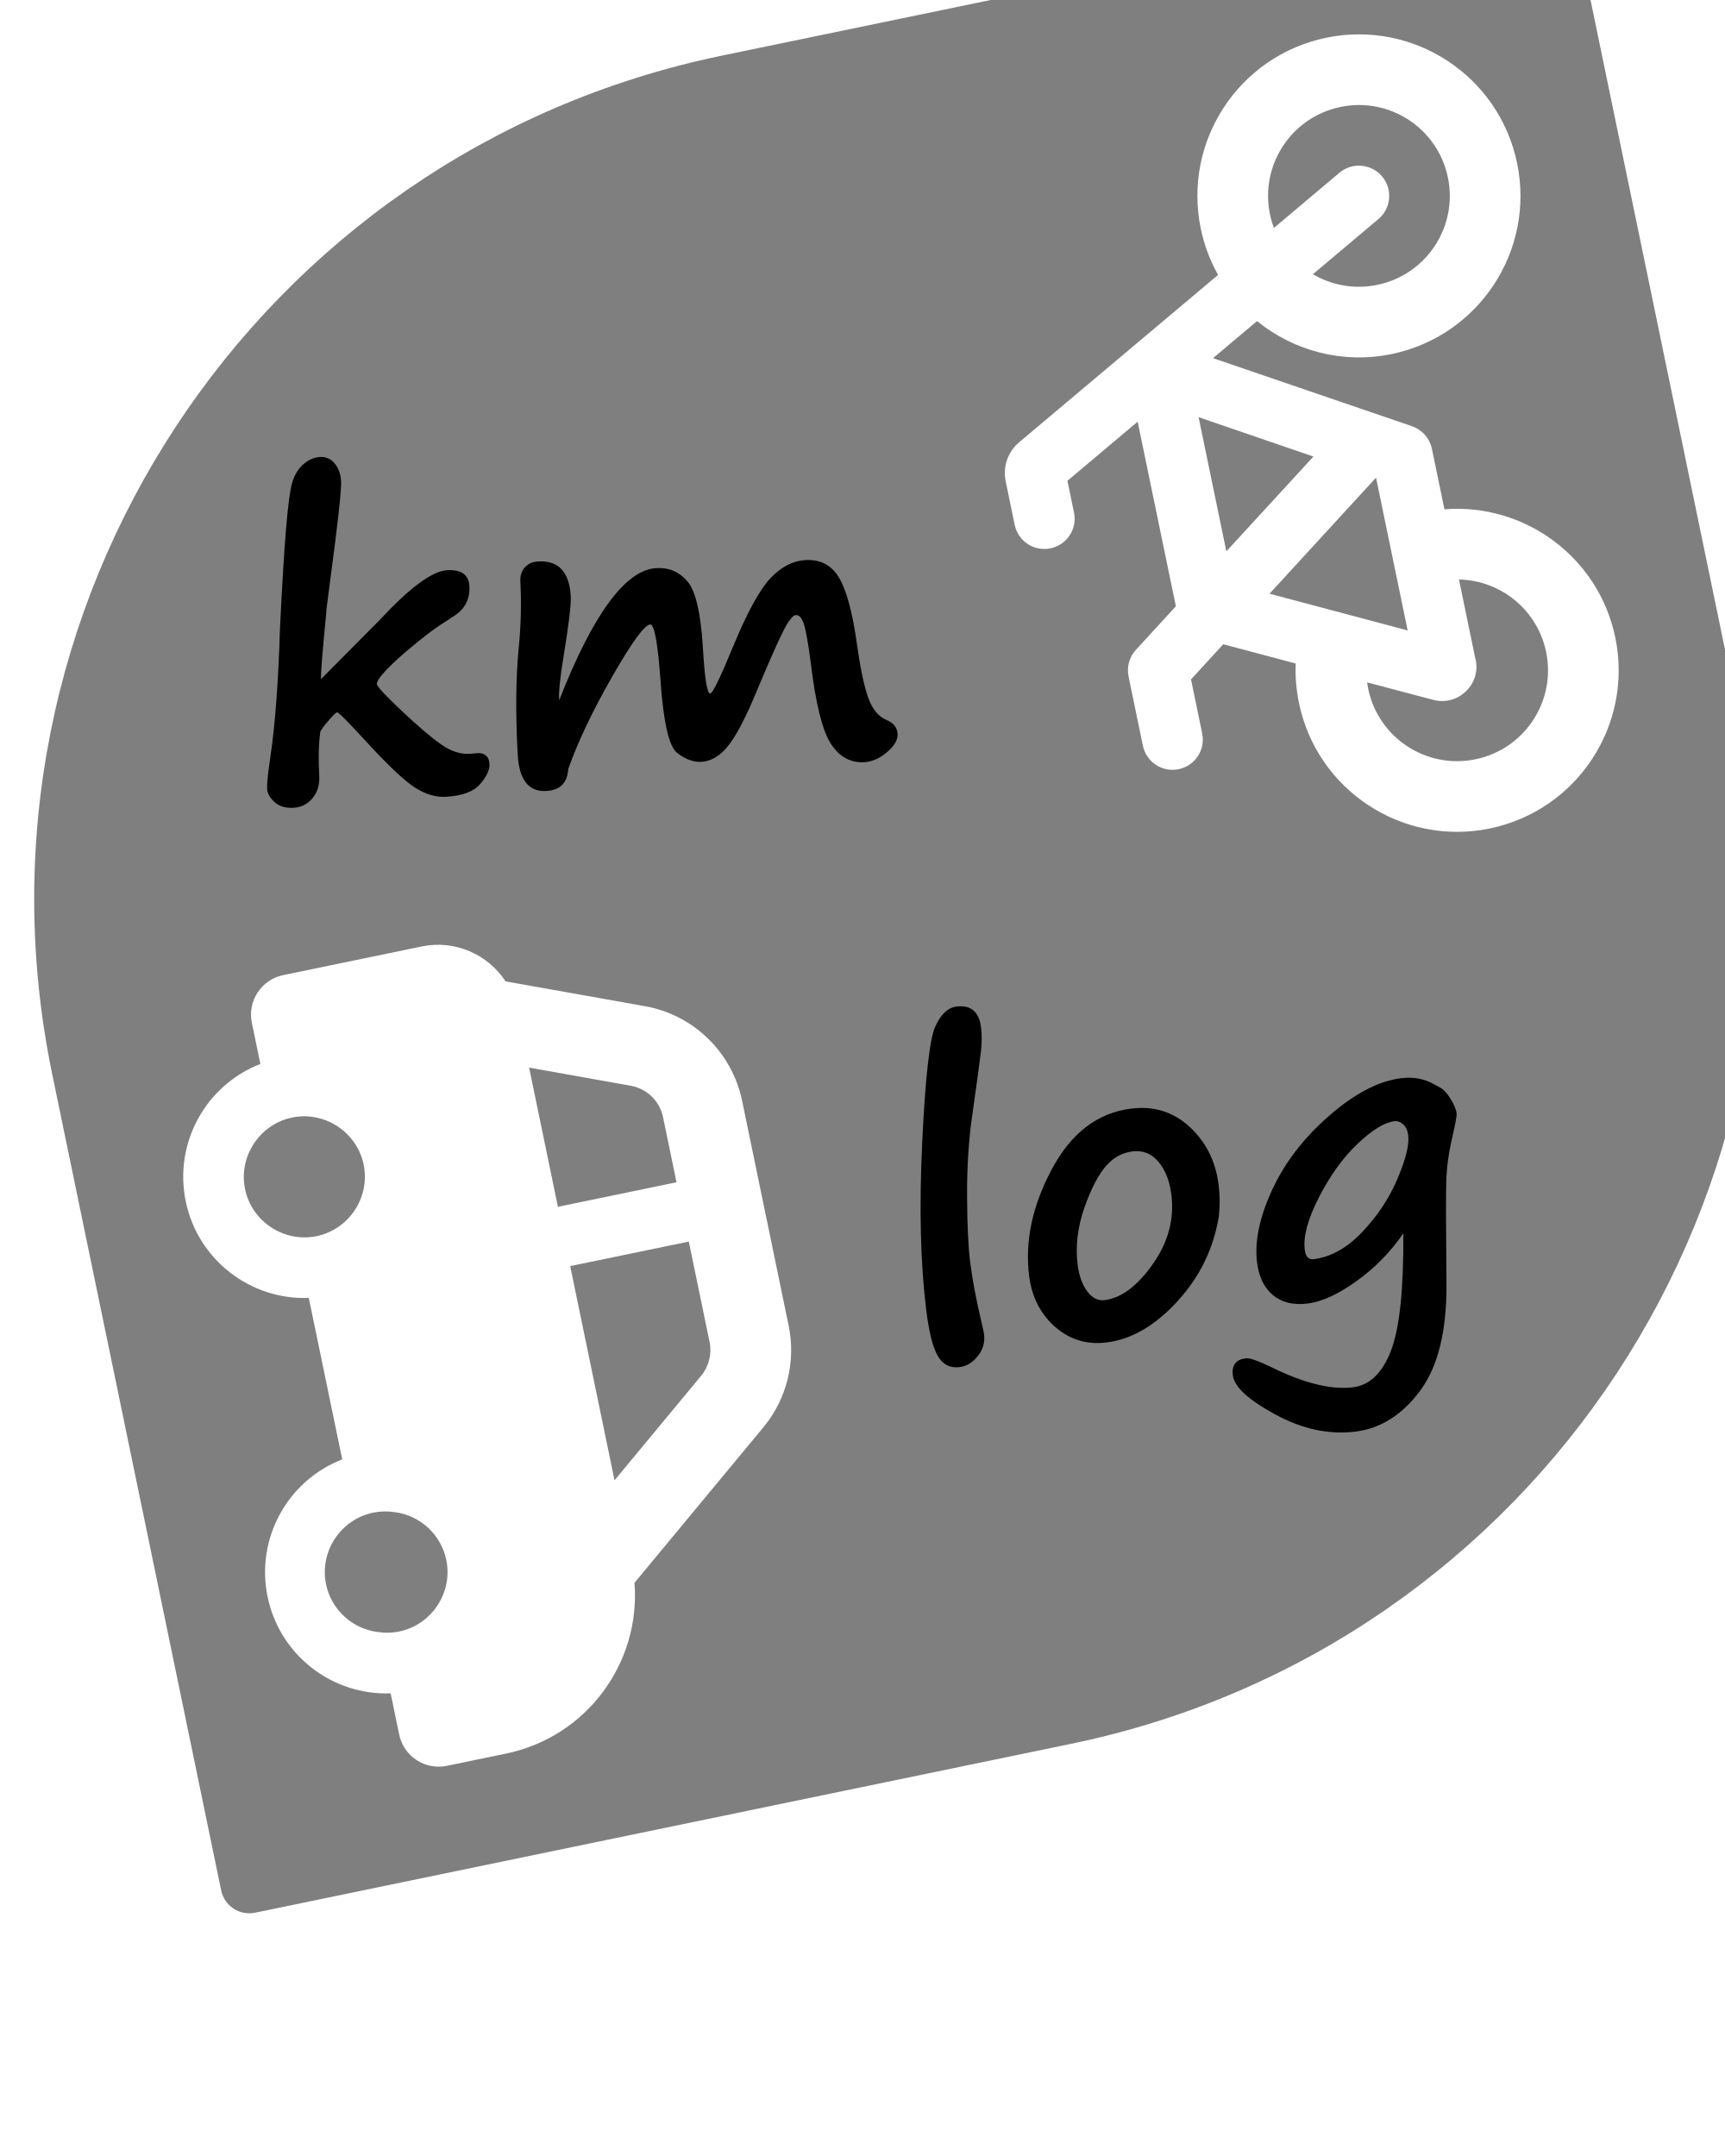
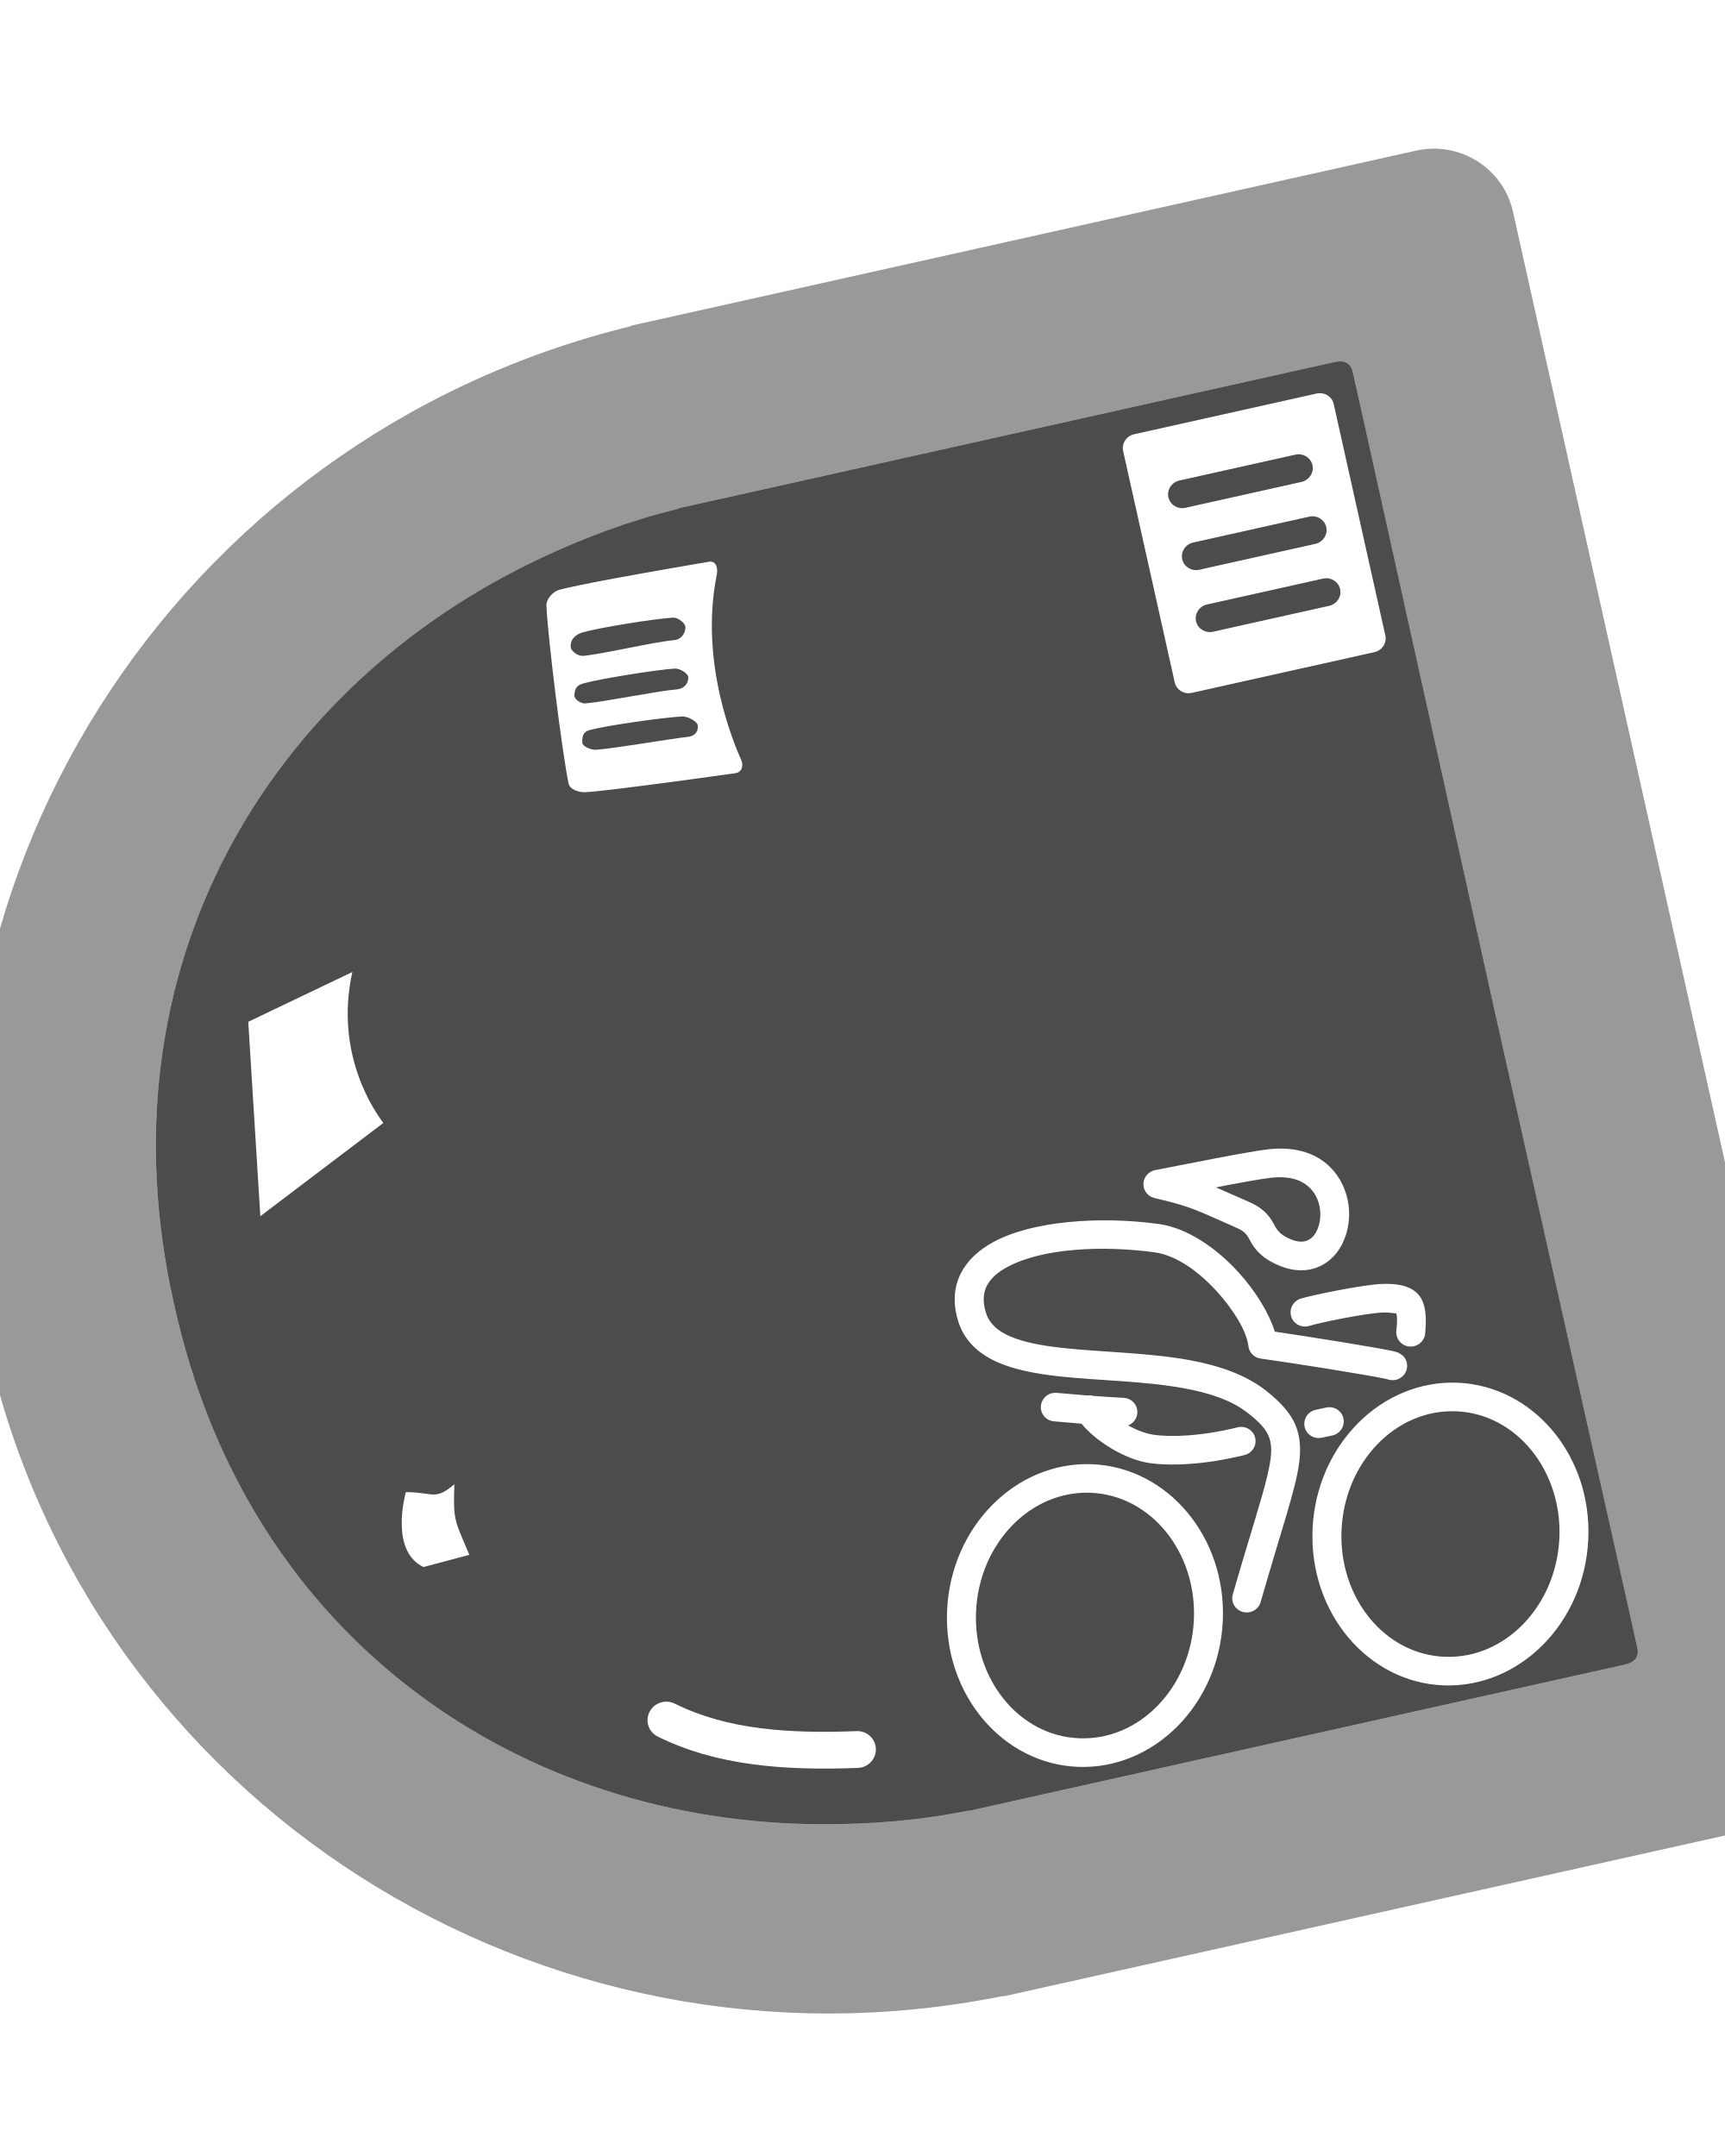
- <svg xmlns="http://www.w3.org/2000/svg" width="100%" height="100%" viewBox="0 0 2500 3125" version="1.1" xml:space="preserve" style="fill-rule:evenodd;clip-rule:evenodd;stroke-linejoin:round;stroke-miterlimit:2;">
-   <path d="M2228.63,-164.118c22.521,-4.661 44.55,9.813 49.211,32.333l244.79,1182.67c139.851,675.673 -294.513,1336.82 -970.215,1476.67l-1182.67,244.79c-22.52,4.661 -44.549,-9.812 -49.211,-32.333l-244.789,-1182.67c-139.851,-675.673 294.512,-1336.82 970.214,-1476.67l1182.67,-244.79Zm-758.065,924.809c4.93,23.817 28.057,39.012 51.874,34.083c23.817,-4.93 39.012,-28.057 34.082,-51.874l-9.525,-46.022l101.783,-85.682l55.376,267.538l-57.893,63.152c-9.614,10.393 -13.534,24.837 -10.68,38.626l20.756,100.282c4.93,23.817 28.057,39.012 51.874,34.083c23.817,-4.93 39.012,-28.057 34.083,-51.874l-16.198,-78.256l46.785,-50.955l104.948,27.953c-0.77,18.834 0.794,38.119 4.76,57.28c26.205,126.606 150.053,207.978 276.66,181.773c126.606,-26.205 207.978,-150.053 181.773,-276.66c-24.204,-116.936 -131.713,-195.154 -247.637,-185.913l-18.162,-87.747c-3.151,-15.221 -14.1,-27.521 -28.804,-32.694l-288.404,-98.668l63.766,-53.722c52.758,42.863 123.508,62.581 195.138,47.755c126.606,-26.205 207.978,-150.054 181.773,-276.66c-26.205,-126.607 -150.054,-207.978 -276.66,-181.773c-126.606,26.205 -207.978,150.053 -181.773,276.659c5.004,24.176 13.583,46.677 25.089,67.079l-288.198,242.476c-16.549,13.883 -24.006,35.596 -19.633,56.727l13.047,63.034Zm432.211,-363.23l94.936,-79.969c18.616,-15.619 20.905,-43.358 5.324,-61.795c-15.581,-18.438 -43.357,-20.906 -61.795,-5.324l-94.936,79.969c-2.409,-6.225 -4.354,-12.918 -5.763,-19.723c-14.752,-71.272 30.975,-140.869 102.247,-155.621c71.272,-14.752 140.87,30.975 155.622,102.247c14.752,71.272 -30.976,140.869 -102.248,155.621c-33.308,6.894 -66.166,0.623 -93.387,-15.405Zm235.755,558.878l-24.092,-116.399c60.189,1.175 113.625,43.711 126.302,104.955c14.751,71.272 -30.976,140.869 -102.248,155.621c-71.272,14.752 -140.869,-30.976 -155.621,-102.248c-0.63,-3.044 -1.081,-6.125 -1.532,-9.206l95.821,25.359c35.749,9.408 69.036,-21.946 61.549,-58.119l-0.179,0.037Zm-401.46,-351.653l166.436,57.057l-126.184,137.419l-40.252,-194.476Zm303.013,309.096l-200.196,-53.244l154.204,-168.056l0.216,0.142l45.776,221.158Zm-1120.56,1380.46l186.75,-225.372c34.078,-41.036 47.483,-95.345 36.662,-147.627l-67.411,-325.687c-14.564,-70.365 -70.438,-124.712 -140.985,-137.184l-201.805,-35.905c-25.651,-39.13 -73.237,-60.649 -121.759,-50.606l-200.533,41.506c-31.691,6.56 -51.995,37.463 -45.436,69.154l12.341,59.623c-78.471,30.433 -125.783,113.979 -108.143,199.205c17.64,85.227 94.229,143.128 178.333,139.911l48.437,234.015c-78.471,30.432 -125.783,113.979 -108.143,199.205c17.64,85.227 94.229,143.128 178.333,139.911l12.341,59.623c6.559,31.691 37.463,51.995 69.154,45.436l85.943,-17.789c116.739,-24.162 194.981,-131.475 185.958,-247.24l-0.037,-0.179Zm-347.984,-102.556c37.262,4.569 67.654,32.562 75.263,69.324c9.758,47.147 -21.008,93.973 -68.154,103.731c-10.158,2.103 -20.608,2.388 -30.865,0.842c-37.262,-4.568 -67.654,-32.562 -75.263,-69.323c-9.759,-47.147 21.007,-93.973 68.154,-103.732c10.158,-2.102 20.608,-2.387 30.865,-0.842Zm-44.507,-503.702c9.759,47.147 -21.007,93.973 -68.154,103.731c-47.147,9.759 -93.973,-21.007 -103.731,-68.154c-9.759,-47.147 21.007,-93.973 68.154,-103.731c47.147,-9.759 93.973,21.007 103.731,68.154Zm299.335,147.168l171.886,-35.577l30.092,145.386c3.595,17.368 -0.874,35.471 -12.221,49.209l-125.496,151.45l-64.261,-310.468Zm134.567,-215.878l19.53,94.358l-171.885,35.577l-41.766,-201.786l147.163,26.302c23.443,4.11 42.103,22.094 46.958,45.549Z" style="fill-opacity:0.5;" />
-   <g>
-     <path d="M652.557,896.06l0.293,-0.016c-0,0 -0.185,0.206 -0.554,0.617c-10.977,6.848 -19.851,12.801 -26.621,17.858c-12.596,9.478 -25.253,19.643 -37.971,30.496c-14.585,12.518 -25.466,22.979 -32.643,31.384c-6.08,6.976 -9.037,12.025 -8.869,15.145c0.188,3.511 12.333,16.6 36.433,39.267c24.101,22.667 43.108,38.811 57.022,48.43c13.915,9.62 27.405,14.08 40.472,13.379l12.857,-0.983c4.681,-0.252 8.511,0.961 11.491,3.637c2.979,2.676 4.621,6.843 4.924,12.499c0.429,7.996 -4.047,17.527 -13.429,28.592c-9.381,11.065 -26.164,17.247 -50.348,18.544c-14.237,0.764 -28.95,-3.679 -44.137,-13.328c-15.187,-9.649 -38.879,-31.996 -71.076,-67.04c-25.764,-28.153 -39.719,-42.171 -41.864,-42.056c-1.366,0.073 -5.273,3.803 -11.722,11.191c-6.45,7.387 -10.648,12.991 -12.594,16.812l0.015,0.292c-2.447,16.366 -2.969,37.616 -1.567,63.75c0.701,13.067 -2.58,23.903 -9.845,32.508c-7.264,8.605 -16.455,13.205 -27.571,13.802c-11.507,0.617 -20.654,-2.168 -27.441,-8.357c-6.786,-6.188 -10.357,-12.598 -10.713,-19.229c-0.377,-7.021 1.234,-22.559 4.834,-46.615c6.881,-46.725 11.489,-108.486 13.823,-185.284c2.966,-61.38 5.871,-109.309 8.716,-143.788c2.844,-34.48 5.834,-57.133 8.969,-67.961c3.136,-10.828 8.434,-19.621 15.895,-26.378c7.461,-6.757 15.678,-10.376 24.649,-10.858c8.582,-0.46 15.647,2.73 21.198,9.572c5.55,6.841 8.597,15.333 9.141,25.474c0.68,12.677 -4.853,62.655 -16.6,149.933l-4.965,38.701l0.292,-0.016c-5.557,56.825 -8.198,89.63 -7.922,98.417l85.449,-86.147c43.457,-46.731 75.912,-70.672 97.366,-71.823c20.673,-1.109 31.455,6.625 32.344,23.203c1.109,20.673 -8.134,36.132 -27.731,46.376Z" style="fill-rule:nonzero;" />
-     <path d="M823.591,1114.56c-1.263,20.214 -11.939,30.859 -32.027,31.937c-25.549,1.371 -39.312,-16.374 -41.29,-53.235c-3.202,-59.68 -2.72,-110.854 1.445,-153.521c3.303,-33.232 4.101,-65.744 2.395,-97.534c-0.408,-7.606 1.688,-14.124 6.286,-19.554c4.599,-5.43 11.286,-8.381 20.062,-8.851c29.255,-1.57 44.835,15.393 46.739,50.889c0.618,11.507 -2.976,41.136 -10.78,88.889c-4.735,28.419 -6.762,48.968 -6.082,61.645c49.208,-125.473 96.241,-189.413 141.098,-191.82c18.138,-0.973 33.104,5.461 44.898,19.303c11.793,13.841 19.214,45.52 22.262,95.037c2.623,45.237 6.177,67.735 10.663,67.495c3.51,-0.189 14.522,-22.784 33.037,-67.786c20.603,-49.808 38.726,-82.955 54.369,-99.442c15.643,-16.487 32.534,-25.217 50.672,-26.19c21.648,-1.161 37.848,7.309 48.599,25.411c10.751,18.103 19.264,49.185 25.54,93.248c4.809,34.949 10.182,61.262 16.118,78.938c5.936,17.676 15.107,29.115 27.512,34.317c10.003,4.158 15.256,10.917 15.758,20.279c0.45,8.386 -4.656,17.12 -15.318,26.2c-10.661,9.08 -21.746,13.929 -33.252,14.547c-19.894,1.067 -35.973,-7.899 -48.239,-26.898c-12.266,-18.999 -21.935,-57.941 -29.006,-116.827c-3.673,-28.359 -6.977,-47.106 -9.912,-56.239c-2.935,-9.133 -6.84,-13.569 -11.716,-13.307c-4.291,0.23 -10.158,7.537 -17.601,21.921c-7.443,14.385 -20.094,42.887 -37.954,85.506c-15.739,38.398 -29.598,65.352 -41.577,80.859c-11.98,15.508 -25.283,23.654 -39.91,24.439c-11.312,0.607 -22.934,-3.659 -34.867,-12.799c-11.933,-9.139 -20.024,-44.205 -24.274,-105.198c-3.895,-54.361 -8.865,-81.38 -14.911,-81.056c-8.191,0.44 -26.592,25.681 -55.202,75.723c-28.61,50.042 -49.789,94.6 -63.535,133.674Z" style="fill-rule:nonzero;" />
-   </g>
-   <g>
-     <path d="M1386.12,1458.94c20.932,-2.611 32.823,7.519 35.676,30.389c1.305,10.465 1.259,21.936 -0.137,34.412c-1.397,12.476 -5.602,43.459 -12.617,92.95c-5.17,35.876 -7.67,74.618 -7.5,116.226c0.17,41.607 1.693,73.943 4.569,97.006c3.07,24.614 8.561,53.65 16.474,87.108c2.105,8.988 3.302,14.645 3.593,16.971c1.45,11.628 -1.569,22.141 -9.058,31.539c-7.488,9.397 -16.271,14.724 -26.349,15.981c-13.761,1.716 -24.261,-3.568 -31.501,-15.852c-7.24,-12.284 -12.83,-34.222 -16.77,-65.813c-8.484,-68.028 -10.484,-149.166 -6.001,-243.414c4.484,-94.248 10.774,-150.341 18.871,-168.278c8.096,-17.936 18.346,-27.678 30.75,-29.225Z" style="fill-rule:nonzero;" />
-     <path d="M1766.64,1761.64c-7.329,46.971 -27.224,88.276 -59.684,123.915c-32.46,35.639 -66.811,55.718 -103.054,60.238c-28.684,3.578 -53.64,-3.987 -74.869,-22.696c-21.228,-18.708 -33.752,-43.373 -37.571,-73.995c-6.236,-50.003 4.679,-101.358 32.747,-154.065c28.068,-52.707 66.425,-82.094 115.072,-88.161c33.142,-4.133 61.513,4.777 85.115,26.732c23.602,21.955 37.517,49.891 41.747,83.808c1.837,14.73 1.991,29.374 0.461,43.933l0.036,0.291Zm-162.63,-73.013c-12.068,13.709 -22.951,34.552 -32.649,62.529c-9.698,27.978 -12.892,55.243 -9.58,81.795c2.006,16.087 6.618,28.994 13.834,38.723c7.217,9.728 15.67,13.988 25.361,12.78c24.032,-2.998 47.257,-20.361 69.675,-52.09c22.417,-31.729 31.414,-65.328 26.991,-100.795c-2.49,-19.963 -8.754,-35.862 -18.792,-47.699c-10.038,-11.837 -22.616,-16.813 -37.733,-14.928c-14.342,1.789 -26.614,8.339 -36.816,19.649l-0.291,0.036Z" style="fill-rule:nonzero;" />
-     <path d="M2033.83,1787.66c-18.491,26.91 -41.058,49.948 -67.699,69.115c-26.642,19.167 -50.331,30.044 -71.069,32.63c-20.544,2.562 -37.234,-1.458 -50.071,-12.06c-12.836,-10.602 -20.572,-26.466 -23.207,-47.592c-3.746,-30.04 3.471,-64.893 21.651,-104.557c18.18,-39.664 45.777,-75.631 82.79,-107.902c37.014,-32.27 71.704,-50.423 104.07,-54.46c17.831,-2.224 33.843,0.7 48.037,8.771c3.391,1.939 6.346,3.539 8.865,4.799c5.063,2.715 10.13,8.234 15.203,16.556c5.073,8.323 7.948,15.198 8.625,20.625c0.435,3.488 -1.785,15.673 -6.66,36.554c-4.972,21.681 -7.746,42.447 -8.321,62.3c-0.575,19.853 -0.473,69.194 0.304,148.024c0.49,68.631 -12.243,120.41 -38.199,155.336c-25.955,34.926 -57.151,54.661 -93.587,59.205c-38.181,4.762 -76.849,-3.455 -116.003,-24.651c-39.155,-21.197 -59.772,-40.129 -61.85,-56.796c-1.837,-14.73 4.415,-22.989 18.757,-24.778c5.621,-0.701 17.756,3.494 36.407,12.583c47.815,23.561 87.518,33.371 119.109,29.431c24.033,-2.997 42.31,-20.58 54.831,-52.748c12.522,-32.168 18.527,-88.963 18.017,-170.385Zm-13.182,-162.508c-14.342,1.788 -32.072,12.709 -53.19,32.762c-21.118,20.053 -39.749,45.848 -55.892,77.385c-16.143,31.537 -23.018,56.899 -20.625,76.087c1.257,10.078 5.568,14.658 12.933,13.739c25.002,-3.118 48.546,-16.339 70.634,-39.662c22.089,-23.323 39.096,-49.112 51.023,-77.368c11.927,-28.256 17.044,-49.167 15.352,-62.734c-0.846,-6.783 -3.267,-11.992 -7.263,-15.627c-3.996,-3.635 -8.32,-5.163 -12.972,-4.582Z" style="fill-rule:nonzero;" />
+ <svg xmlns="http://www.w3.org/2000/svg" width="100%" height="100%" viewBox="0 0 172 215" version="1.1" xml:space="preserve" style="fill-rule:evenodd;clip-rule:evenodd;stroke-linejoin:round;stroke-miterlimit:2;">
+   <g transform="matrix(5.27907,-1.17726,1.16102,5.20624,-19.8226,50.9307)">
+     <g transform="matrix(6.454e-17,1.05402,-1.05402,6.454e-17,32.8643,-0.864295)">
+       <path d="M29.75,0.82C30.54,0.82 31.18,1.457 31.18,2.243L31.18,16.307C31.18,16.311 31.174,16.316 31.172,16.32C31.001,24.555 24.276,31.18 16,31.18C7.724,31.18 0.999,24.555 0.828,16.319C0.826,16.315 0.82,16.311 0.82,16.306L0.82,2.243C0.82,1.457 1.46,0.82 2.25,0.82L29.75,0.82ZM27.836,4.446C27.836,4.273 27.77,4.164 27.586,4.164L26.821,4.165L16,4.176L5.179,4.165L4.414,4.164C4.23,4.164 4.164,4.273 4.164,4.446L4.164,16.191C4.164,16.194 4.169,16.198 4.17,16.201C4.189,17.081 4.312,17.935 4.501,18.759C5.672,23.876 9.888,27.857 16,27.836C22.112,27.857 26.328,23.876 27.499,18.759C27.688,17.935 27.811,17.081 27.83,16.201C27.831,16.198 27.836,16.194 27.836,16.191L27.836,4.446Z" style="fill-opacity:0.4;" />
+     </g>
+     <g transform="matrix(5.02207e-17,0.820165,-0.825232,5.05309e-17,29.2556,2.90238)">
+       <path d="M31.18,1.306L31.18,16.307C31.18,16.311 31.174,16.316 31.172,16.32C31.149,17.444 30.99,18.534 30.747,19.587C29.242,26.122 23.825,31.208 15.969,31.18C8.114,31.208 2.697,26.122 1.192,19.587C0.949,18.534 0.79,17.444 0.767,16.32C0.765,16.316 0.759,16.311 0.759,16.307L0.759,1.306C0.759,1.084 0.844,0.946 1.079,0.946L2.063,0.946L15.969,0.96L29.876,0.946L30.86,0.946C31.095,0.946 31.18,1.084 31.18,1.306ZM2.418,15.796C2.315,15.751 2.105,15.725 2.099,15.916C2.099,15.916 1.951,18.676 1.981,19.301C1.988,19.458 2.122,19.64 2.276,19.666C3.002,19.79 5.616,20.038 6.339,20.046C6.481,20.047 6.592,19.857 6.615,19.715C6.714,19.101 6.934,16.364 6.934,16.364C6.949,16.206 6.801,16.142 6.674,16.167C6.338,16.232 4.317,16.626 2.418,15.796ZM5.721,19.288C5.702,19.4 5.58,19.56 5.502,19.549C5.291,19.517 5.255,19.429 5.251,19.314C5.235,18.929 5.339,17.636 5.409,17.241C5.433,17.111 5.603,16.936 5.683,16.946C5.862,16.968 5.904,17.102 5.891,17.217C5.845,17.617 5.785,18.899 5.721,19.288ZM4.637,19.297C4.621,19.395 4.487,19.511 4.412,19.493C4.214,19.445 4.189,19.352 4.183,19.229C4.163,18.841 4.243,17.558 4.306,17.173C4.326,17.054 4.487,16.903 4.565,16.919C4.743,16.957 4.799,17.103 4.78,17.227C4.719,17.635 4.696,18.918 4.637,19.297ZM3.568,19.115C3.552,19.223 3.404,19.347 3.315,19.336C3.128,19.312 3.055,19.155 3.045,19.011C3.019,18.616 3.1,17.34 3.165,16.961C3.186,16.845 3.357,16.716 3.439,16.738C3.614,16.783 3.69,16.922 3.671,17.051C3.61,17.471 3.626,18.734 3.568,19.115ZM27.983,22.736C28.914,21.607 29.367,20.163 29.673,18.526C29.716,18.3 29.565,18.082 29.337,18.04C29.109,17.998 28.89,18.147 28.848,18.374C28.57,19.86 28.179,21.181 27.333,22.207C27.186,22.386 27.213,22.649 27.392,22.795C27.571,22.941 27.836,22.915 27.983,22.736ZM21.36,25.944C21.635,26.455 21.434,26.433 21.294,27.04C21.42,27.103 22.534,27.66 23.049,27.02L23.005,25.961C22.141,26.114 22.173,26.149 21.36,25.944ZM9.458,25.678L10.049,28.189L14.434,28.871L12.97,25.736C12.711,25.848 11.224,26.485 9.458,25.678ZM17.848,9.135C17.843,9.288 17.947,9.423 18.096,9.46C18.246,9.496 18.401,9.423 18.467,9.285C18.851,8.488 19.017,8.342 19.544,7.63C19.695,7.426 19.828,7.434 19.965,7.386C20.136,7.326 20.32,7.235 20.531,6.971C20.874,6.542 20.885,6.135 20.735,5.812C20.527,5.36 19.943,5.049 19.35,5.087C18.716,5.127 18.064,5.535 17.947,6.56C17.895,7.007 17.867,8.521 17.848,9.135ZM18.533,7.895C18.548,7.372 18.568,6.861 18.594,6.633C18.636,6.26 18.779,6.011 18.979,5.871C19.266,5.672 19.649,5.698 19.914,5.851C20.036,5.921 20.135,6.018 20.165,6.142C20.195,6.269 20.146,6.411 20.021,6.568C19.845,6.788 19.701,6.786 19.563,6.834C19.39,6.894 19.215,6.983 19.02,7.246C18.817,7.521 18.664,7.717 18.533,7.895ZM1.69,1.518C1.514,1.518 1.372,1.661 1.372,1.839L1.372,6.016C1.372,6.194 1.514,6.338 1.69,6.338L7.094,6.338C7.27,6.338 7.412,6.194 7.412,6.016L7.412,1.839C7.412,1.661 7.27,1.518 7.094,1.518L1.69,1.518ZM3.263,5.255C3.263,5.432 3.12,5.576 2.945,5.576C2.769,5.576 2.626,5.432 2.626,5.255L2.626,2.6C2.626,2.423 2.769,2.279 2.945,2.279C3.12,2.279 3.263,2.423 3.263,2.6L3.263,5.255ZM4.71,5.255C4.71,5.432 4.567,5.576 4.392,5.576C4.216,5.576 4.074,5.432 4.074,5.255L4.074,2.6C4.074,2.423 4.216,2.279 4.392,2.279C4.567,2.279 4.71,2.423 4.71,2.6L4.71,5.255ZM6.157,5.255C6.157,5.432 6.015,5.576 5.839,5.576C5.663,5.576 5.521,5.432 5.521,5.255L5.521,2.6C5.521,2.423 5.663,2.279 5.839,2.279C6.015,2.279 6.157,2.423 6.157,2.6L6.157,5.255ZM23.655,5.086C23.725,4.978 23.727,4.835 23.648,4.724C23.545,4.578 23.341,4.543 23.194,4.646L23.113,4.727C23.101,4.743 23.079,4.78 23.052,4.836C22.9,5.154 22.331,6.552 22.035,7.314C21.616,7.346 21.052,7.525 20.523,7.823C19.876,8.188 19.289,8.724 19.062,9.326C18.597,10.558 18.369,12.042 18.641,12.999C18.747,13.371 18.927,13.672 19.18,13.875C19.443,14.086 19.786,14.2 20.229,14.166C20.686,14.13 21.044,13.896 21.335,13.514C21.582,13.188 21.78,12.747 21.955,12.246C22.245,11.417 22.478,10.417 22.843,9.571C23.066,9.054 23.336,8.597 23.716,8.293C23.972,8.09 24.166,7.967 24.385,7.948C24.613,7.927 24.856,8.013 25.199,8.175C25.746,8.434 26.498,8.882 27.672,9.507C27.83,9.591 28.027,9.532 28.112,9.374C28.197,9.217 28.138,9.021 27.979,8.936C26.482,8.139 25.656,7.627 25.071,7.419C24.788,7.319 24.55,7.283 24.326,7.303C23.998,7.332 23.692,7.484 23.309,7.788C22.851,8.153 22.513,8.694 22.244,9.315C21.873,10.175 21.634,11.191 21.34,12.034C21.189,12.463 21.027,12.844 20.815,13.124C20.645,13.347 20.445,13.5 20.177,13.52C19.931,13.54 19.736,13.489 19.589,13.372C19.433,13.246 19.333,13.053 19.268,12.823C19.025,11.97 19.258,10.651 19.672,9.553C19.851,9.079 20.334,8.674 20.844,8.386C21.352,8.1 21.894,7.924 22.224,7.96C22.372,7.975 22.512,7.89 22.564,7.752C22.817,7.085 23.475,5.458 23.64,5.115L23.655,5.086ZM24.628,6.802L24.63,6.563C24.63,6.384 24.484,6.239 24.304,6.239C24.125,6.239 23.979,6.384 23.979,6.563L23.977,6.802C23.977,6.981 24.122,7.126 24.302,7.126C24.482,7.126 24.628,6.981 24.628,6.802ZM23.124,11.976C23.591,11.745 24.129,11.203 24.328,10.707C24.497,10.286 24.653,9.523 24.63,8.574C24.626,8.396 24.476,8.254 24.297,8.258C24.117,8.262 23.975,8.411 23.979,8.589C23.999,9.424 23.871,10.097 23.723,10.468C23.656,10.635 23.536,10.811 23.394,10.967C23.374,10.846 23.287,10.741 23.161,10.706C22.988,10.657 22.808,10.757 22.759,10.929C22.692,11.163 22.627,11.38 22.564,11.583C22.542,11.623 22.528,11.668 22.524,11.714C22.45,11.95 22.38,12.165 22.315,12.366C22.259,12.536 22.353,12.718 22.524,12.774C22.695,12.829 22.879,12.736 22.934,12.566C22.994,12.383 23.057,12.188 23.124,11.976ZM24.077,3.581C23.637,5.215 24.757,6.955 26.606,7.448C28.455,7.94 30.301,6.989 30.741,5.356C31.182,3.722 30.061,1.981 28.212,1.489C26.364,0.997 24.518,1.947 24.077,3.581ZM24.706,3.749C25.06,2.439 26.562,1.72 28.044,2.114C29.526,2.509 30.465,3.878 30.112,5.188C29.759,6.498 28.257,7.217 26.775,6.822C25.292,6.428 24.353,5.058 24.706,3.749ZM24.077,11.946C23.637,13.58 24.757,15.32 26.606,15.813C28.455,16.305 30.301,15.354 30.741,13.721C31.182,12.087 30.061,10.346 28.212,9.854C26.364,9.362 24.518,10.312 24.077,11.946ZM24.706,12.113C25.06,10.804 26.562,10.085 28.044,10.479C29.526,10.874 30.465,12.243 30.112,13.553C29.759,14.863 28.257,15.582 26.775,15.187C25.292,14.793 24.353,13.423 24.706,12.113ZM22.235,4.575C22.252,4.575 22.287,4.575 22.313,4.579C22.399,4.591 22.501,4.62 22.622,4.66C22.793,4.715 22.977,4.622 23.033,4.453C23.089,4.283 22.995,4.1 22.824,4.045C22.418,3.913 22.145,3.9 21.958,3.985C21.753,4.078 21.588,4.294 21.504,4.751C21.425,5.179 21.408,6.355 21.429,6.589C21.446,6.767 21.605,6.898 21.784,6.882C21.962,6.865 22.094,6.708 22.078,6.53C22.058,6.318 22.073,5.255 22.145,4.868C22.168,4.738 22.222,4.607 22.235,4.575Z" style="fill-opacity:0.7;" />
+     </g>
  </g>
</svg>
